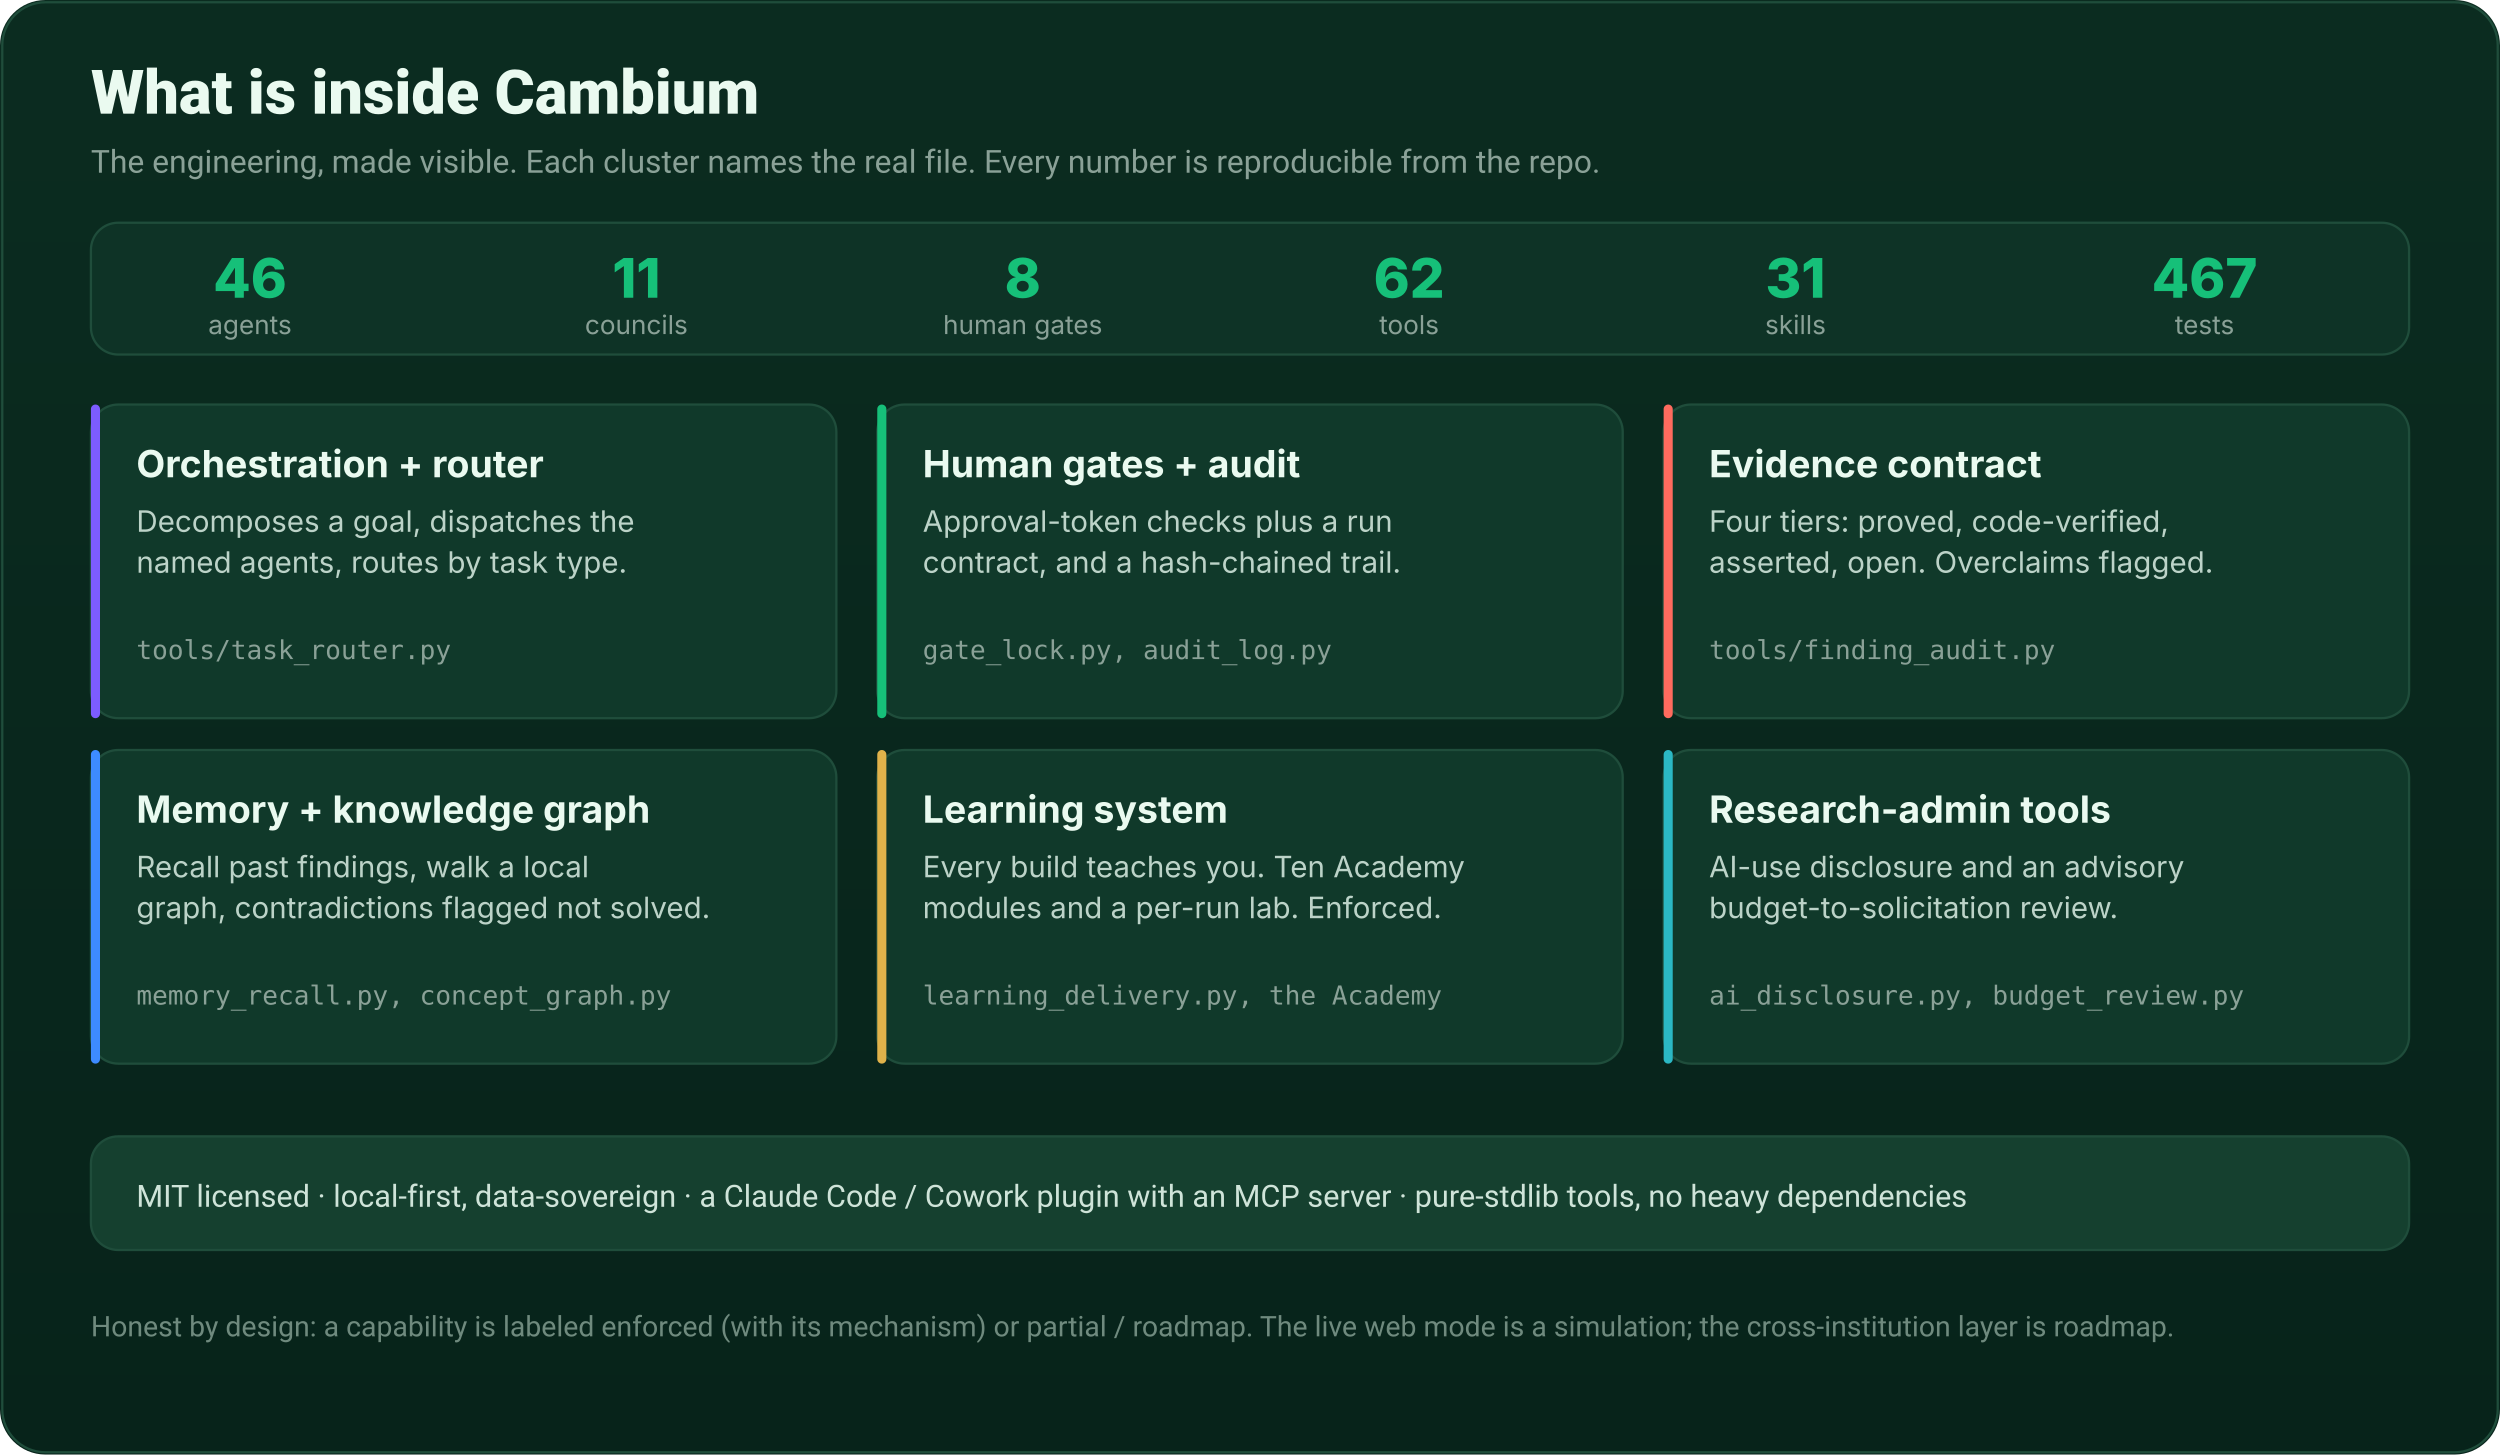
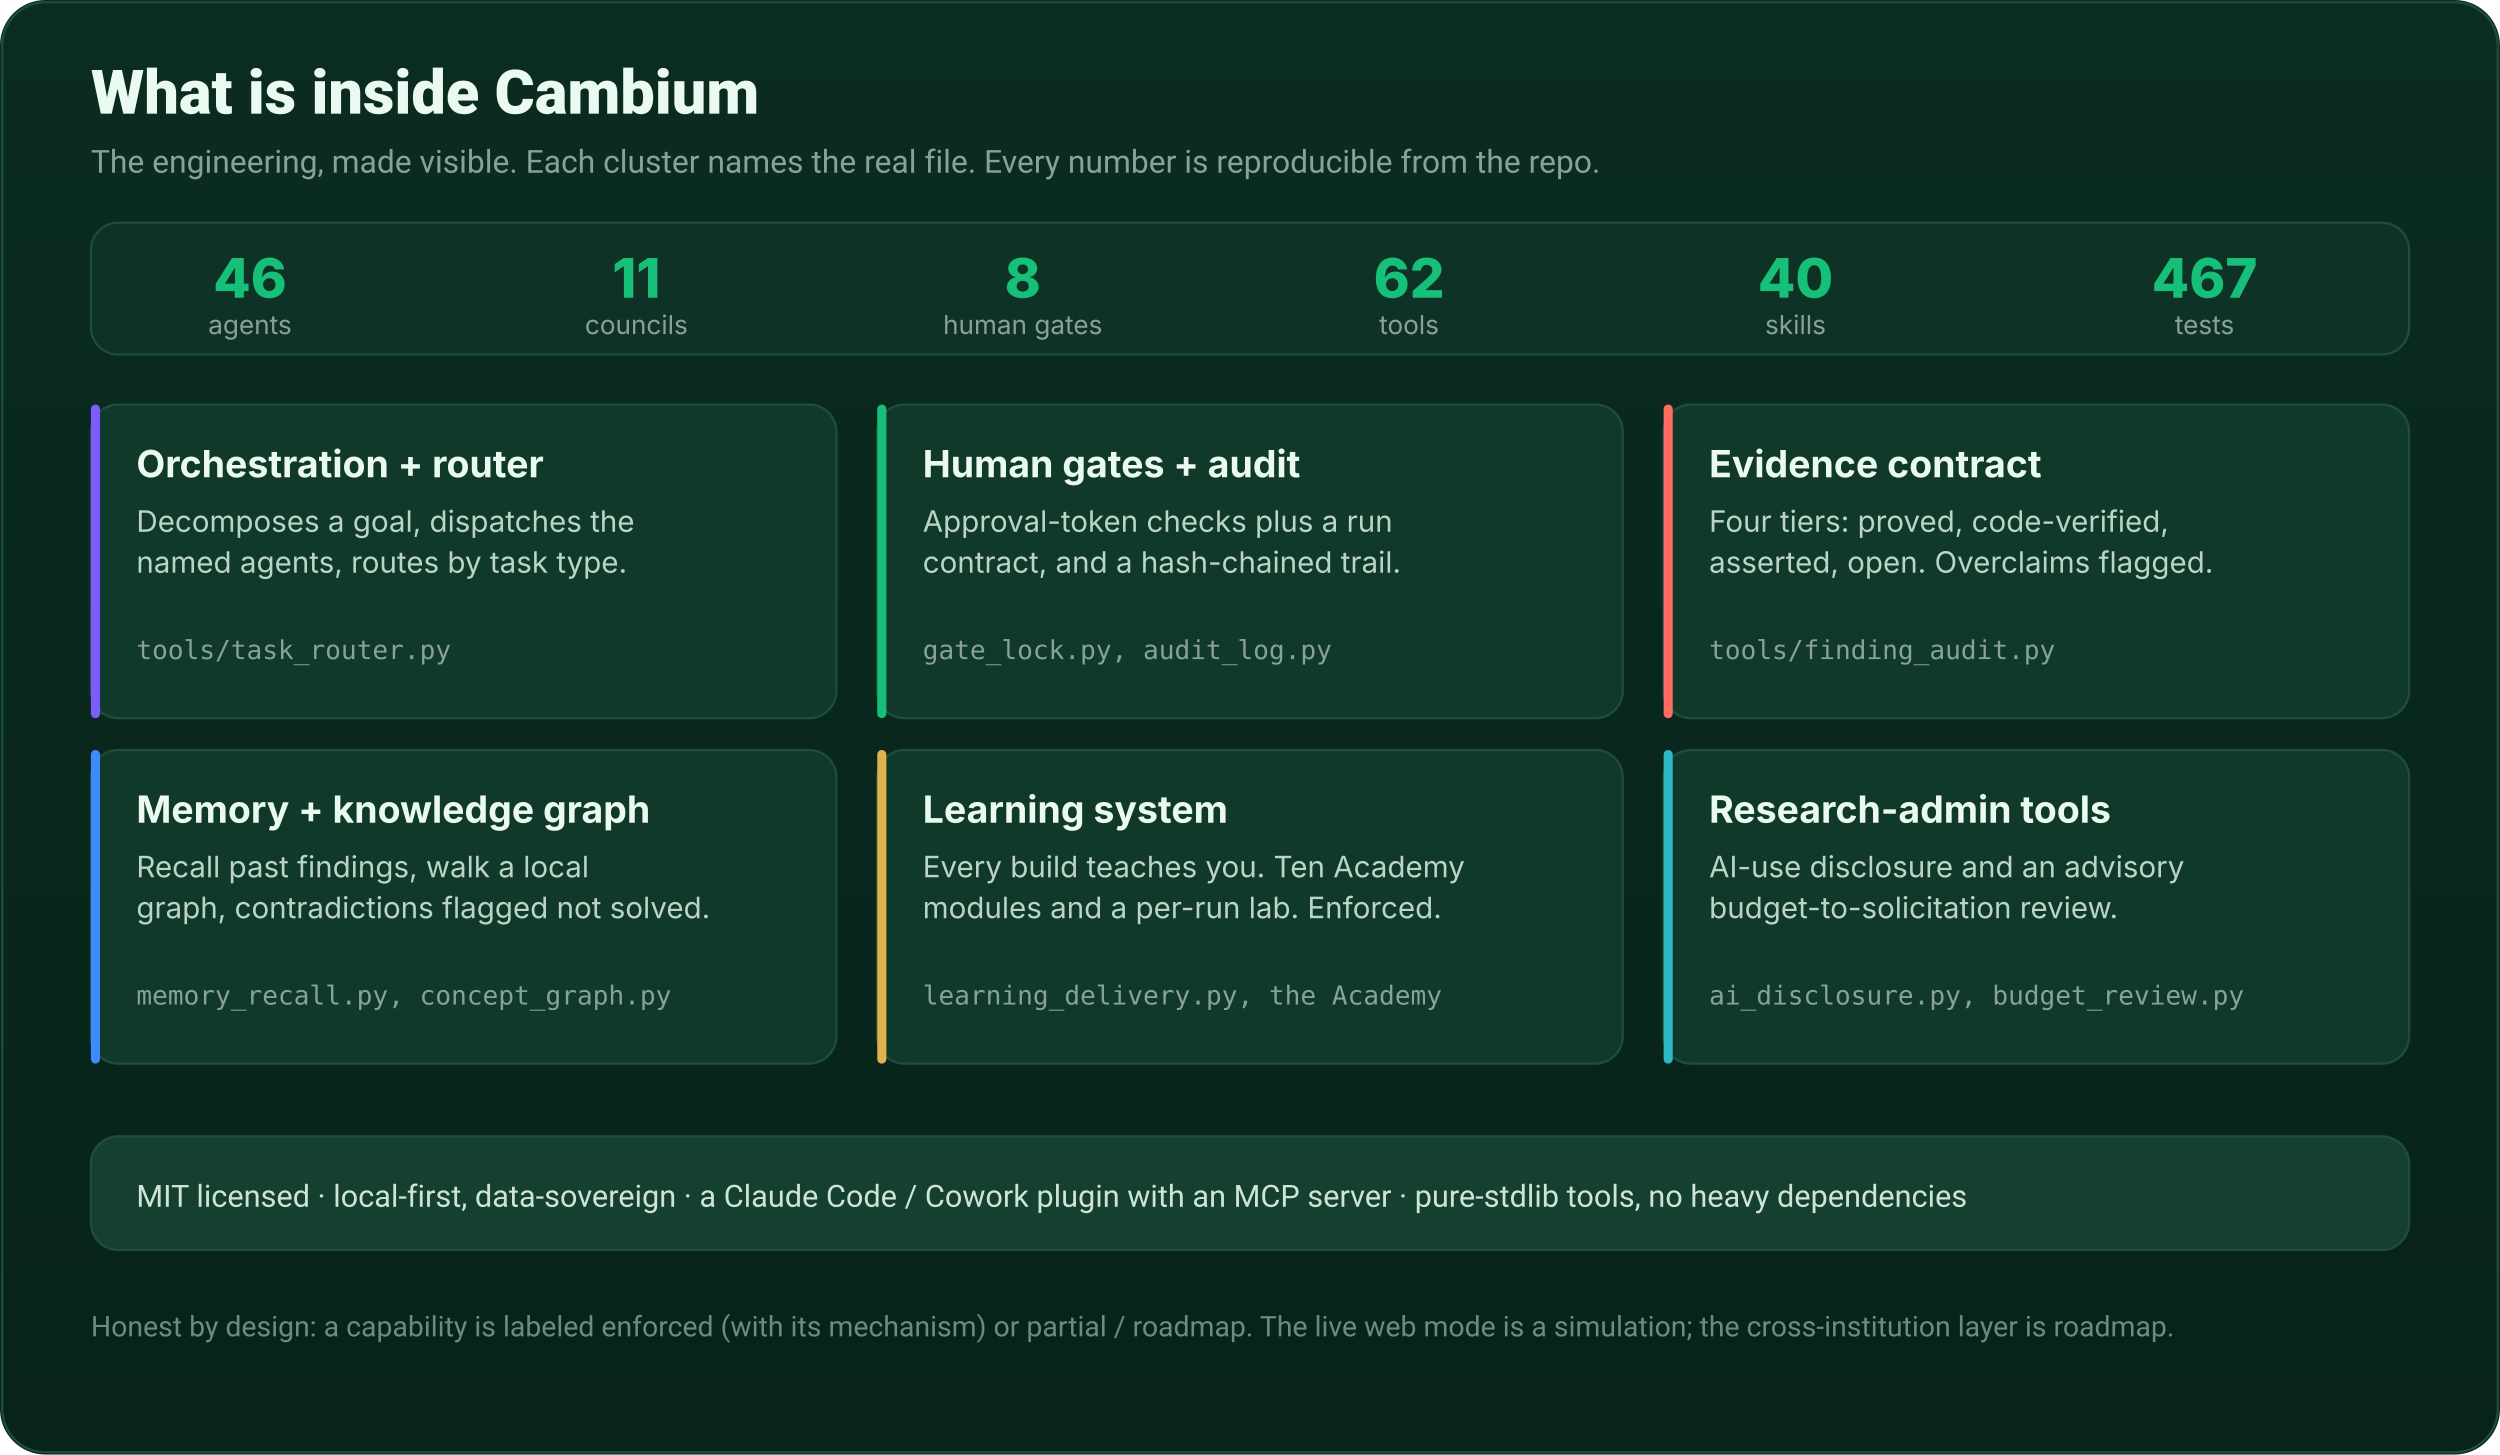
- <svg xmlns="http://www.w3.org/2000/svg" viewBox="0 0 1100 640" font-family="-apple-system,BlinkMacSystemFont,'Segoe UI',Roboto,Helvetica,Arial,sans-serif" role="img" aria-label="What is inside Cambium: capacity band (46 agents, 11 councils, 8 gates, 62 tools, 31 skills, 467 tests) and six engineering clusters: orchestration and router, human gates and audit, the evidence contract, memory and knowledge graph, the learning system, and research-administration tools, each naming its real file.">
+ <svg xmlns="http://www.w3.org/2000/svg" viewBox="0 0 1100 640" font-family="-apple-system,BlinkMacSystemFont,'Segoe UI',Roboto,Helvetica,Arial,sans-serif" role="img" aria-label="What is inside Cambium: capacity band (46 agents, 11 councils, 8 gates, 62 tools, 40 skills, 467 tests) and six engineering clusters: orchestration and router, human gates and audit, the evidence contract, memory and knowledge graph, the learning system, and research-administration tools, each naming its real file.">
  <defs>
    <linearGradient id="cbg" x1="0" y1="0" x2="0" y2="1">
      <stop offset="0%" stop-color="#0b2c20" />
      <stop offset="100%" stop-color="#07231a" />
    </linearGradient>
  </defs>
  <rect width="1100" height="640" rx="20" fill="url(#cbg)" />
  <rect x="1" y="1" width="1098" height="638" rx="19" fill="none" stroke="#1F4D3B" />
  <text x="40" y="50" font-size="27" font-weight="800" fill="#eafaf0">What is inside Cambium</text>
  <text x="40" y="76" font-size="14" fill="#8AA197">The engineering, made visible. Each cluster names the real file. Every number is reproducible from the repo.</text>
  <g transform="translate(40,98)">
    <rect width="1020" height="58" rx="12" fill="#0E3326" stroke="#1F4D3B" />
    <g font-family="-apple-system,Segoe UI,sans-serif">
      <text x="70" y="33" text-anchor="middle" font-size="24" font-weight="800" fill="#16C079">46</text>
      <text x="70" y="49" text-anchor="middle" font-size="11.5" fill="#8AA197">agents</text>
      <text x="240" y="33" text-anchor="middle" font-size="24" font-weight="800" fill="#16C079">11</text>
      <text x="240" y="49" text-anchor="middle" font-size="11.5" fill="#8AA197">councils</text>
      <text x="410" y="33" text-anchor="middle" font-size="24" font-weight="800" fill="#16C079">8</text>
      <text x="410" y="49" text-anchor="middle" font-size="11.5" fill="#8AA197">human gates</text>
      <text x="580" y="33" text-anchor="middle" font-size="24" font-weight="800" fill="#16C079">62</text>
      <text x="580" y="49" text-anchor="middle" font-size="11.5" fill="#8AA197">tools</text>
-       <text x="750" y="33" text-anchor="middle" font-size="24" font-weight="800" fill="#16C079">31</text>
+       <text x="750" y="33" text-anchor="middle" font-size="24" font-weight="800" fill="#16C079">40</text>
      <text x="750" y="49" text-anchor="middle" font-size="11.5" fill="#8AA197">skills</text>
      <text x="930" y="33" text-anchor="middle" font-size="24" font-weight="800" fill="#16C079">467</text>
      <text x="930" y="49" text-anchor="middle" font-size="11.5" fill="#8AA197">tests</text>
    </g>
  </g>
  <g font-family="-apple-system,Segoe UI,sans-serif">
    <g transform="translate(40,178)">
      <rect width="328" height="138" rx="12" fill="#10392a" stroke="#1F4D3B" stroke-left="3" />
      <rect width="4" height="138" rx="2" fill="#7C5CFF" />
      <text x="20" y="32" font-size="16.5" font-weight="700" fill="#eafaf0">Orchestration + router</text>
      <text x="20" y="56" font-size="13" fill="#bcd3c8">Decomposes a goal, dispatches the</text>
      <text x="20" y="74" font-size="13" fill="#bcd3c8">named agents, routes by task type.</text>
      <text x="20" y="112" font-size="11.5" font-family="ui-monospace,monospace" fill="#8AA197">tools/task_router.py</text>
    </g>
    <g transform="translate(386,178)">
      <rect width="328" height="138" rx="12" fill="#10392a" stroke="#1F4D3B" />
      <rect width="4" height="138" rx="2" fill="#16C079" />
      <text x="20" y="32" font-size="16.5" font-weight="700" fill="#eafaf0">Human gates + audit</text>
      <text x="20" y="56" font-size="13" fill="#bcd3c8">Approval-token checks plus a run</text>
      <text x="20" y="74" font-size="13" fill="#bcd3c8">contract, and a hash-chained trail.</text>
      <text x="20" y="112" font-size="11.5" font-family="ui-monospace,monospace" fill="#8AA197">gate_lock.py, audit_log.py</text>
    </g>
    <g transform="translate(732,178)">
      <rect width="328" height="138" rx="12" fill="#10392a" stroke="#1F4D3B" />
      <rect width="4" height="138" rx="2" fill="#FF6B5E" />
      <text x="20" y="32" font-size="16.5" font-weight="700" fill="#eafaf0">Evidence contract</text>
      <text x="20" y="56" font-size="13" fill="#bcd3c8">Four tiers: proved, code-verified,</text>
      <text x="20" y="74" font-size="13" fill="#bcd3c8">asserted, open. Overclaims flagged.</text>
      <text x="20" y="112" font-size="11.5" font-family="ui-monospace,monospace" fill="#8AA197">tools/finding_audit.py</text>
    </g>
    <g transform="translate(40,330)">
      <rect width="328" height="138" rx="12" fill="#10392a" stroke="#1F4D3B" />
      <rect width="4" height="138" rx="2" fill="#3D8BFF" />
      <text x="20" y="32" font-size="16.5" font-weight="700" fill="#eafaf0">Memory + knowledge graph</text>
      <text x="20" y="56" font-size="13" fill="#bcd3c8">Recall past findings, walk a local</text>
      <text x="20" y="74" font-size="13" fill="#bcd3c8">graph, contradictions flagged not solved.</text>
      <text x="20" y="112" font-size="11.5" font-family="ui-monospace,monospace" fill="#8AA197">memory_recall.py, concept_graph.py</text>
    </g>
    <g transform="translate(386,330)">
      <rect width="328" height="138" rx="12" fill="#10392a" stroke="#1F4D3B" />
      <rect width="4" height="138" rx="2" fill="#E0B24A" />
      <text x="20" y="32" font-size="16.5" font-weight="700" fill="#eafaf0">Learning system</text>
      <text x="20" y="56" font-size="13" fill="#bcd3c8">Every build teaches you. Ten Academy</text>
      <text x="20" y="74" font-size="13" fill="#bcd3c8">modules and a per-run lab. Enforced.</text>
      <text x="20" y="112" font-size="11.5" font-family="ui-monospace,monospace" fill="#8AA197">learning_delivery.py, the Academy</text>
    </g>
    <g transform="translate(732,330)">
      <rect width="328" height="138" rx="12" fill="#10392a" stroke="#1F4D3B" />
      <rect width="4" height="138" rx="2" fill="#2BB8C4" />
      <text x="20" y="32" font-size="16.5" font-weight="700" fill="#eafaf0">Research-admin tools</text>
      <text x="20" y="56" font-size="13" fill="#bcd3c8">AI-use disclosure and an advisory</text>
      <text x="20" y="74" font-size="13" fill="#bcd3c8">budget-to-solicitation review.</text>
      <text x="20" y="112" font-size="11.5" font-family="ui-monospace,monospace" fill="#8AA197">ai_disclosure.py, budget_review.py</text>
    </g>
  </g>
  <rect x="40" y="500" width="1020" height="50" rx="12" fill="#15402F" stroke="#1F4D3B" />
  <text x="60" y="531" font-size="13.5" fill="#cfe4d9">MIT licensed  ·  local-first, data-sovereign  ·  a Claude Code / Cowork plugin with an MCP server  ·  pure-stdlib tools, no heavy dependencies</text>
  <text x="40" y="588" font-size="12.5" fill="#6f8a7e">Honest by design: a capability is labeled enforced (with its mechanism) or partial / roadmap. The live web mode is a simulation; the cross-institution layer is roadmap.</text>
</svg>
